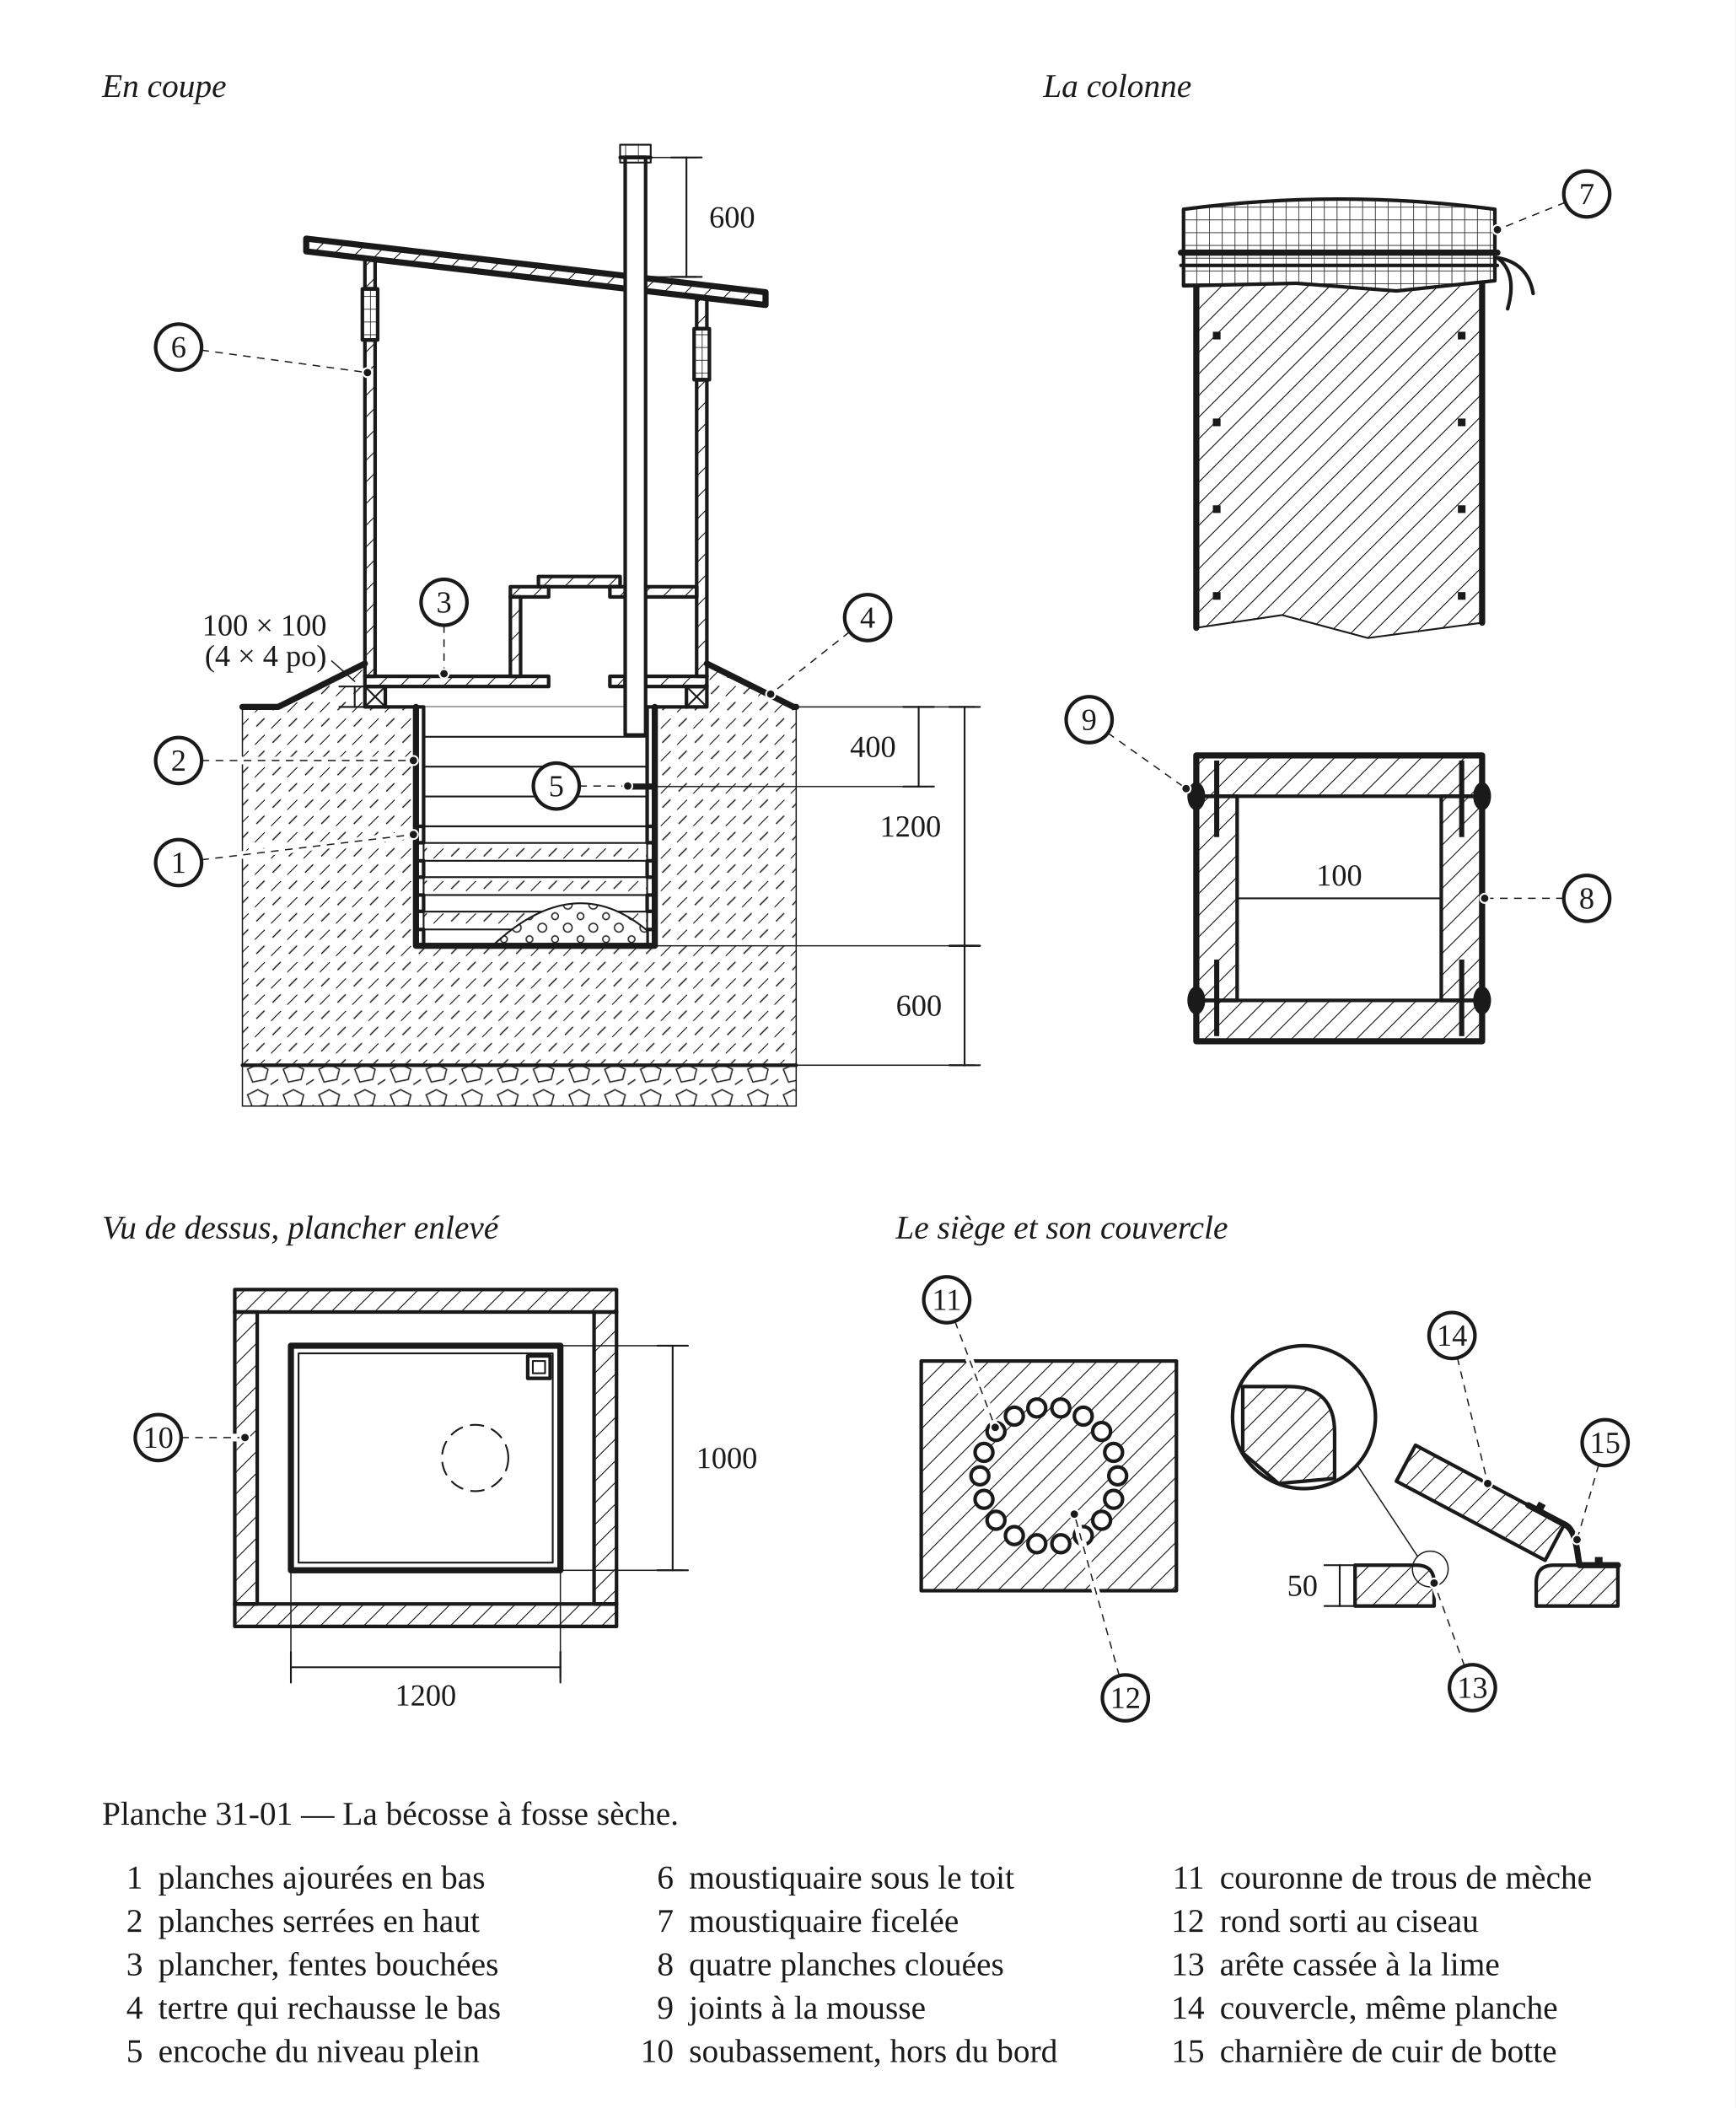
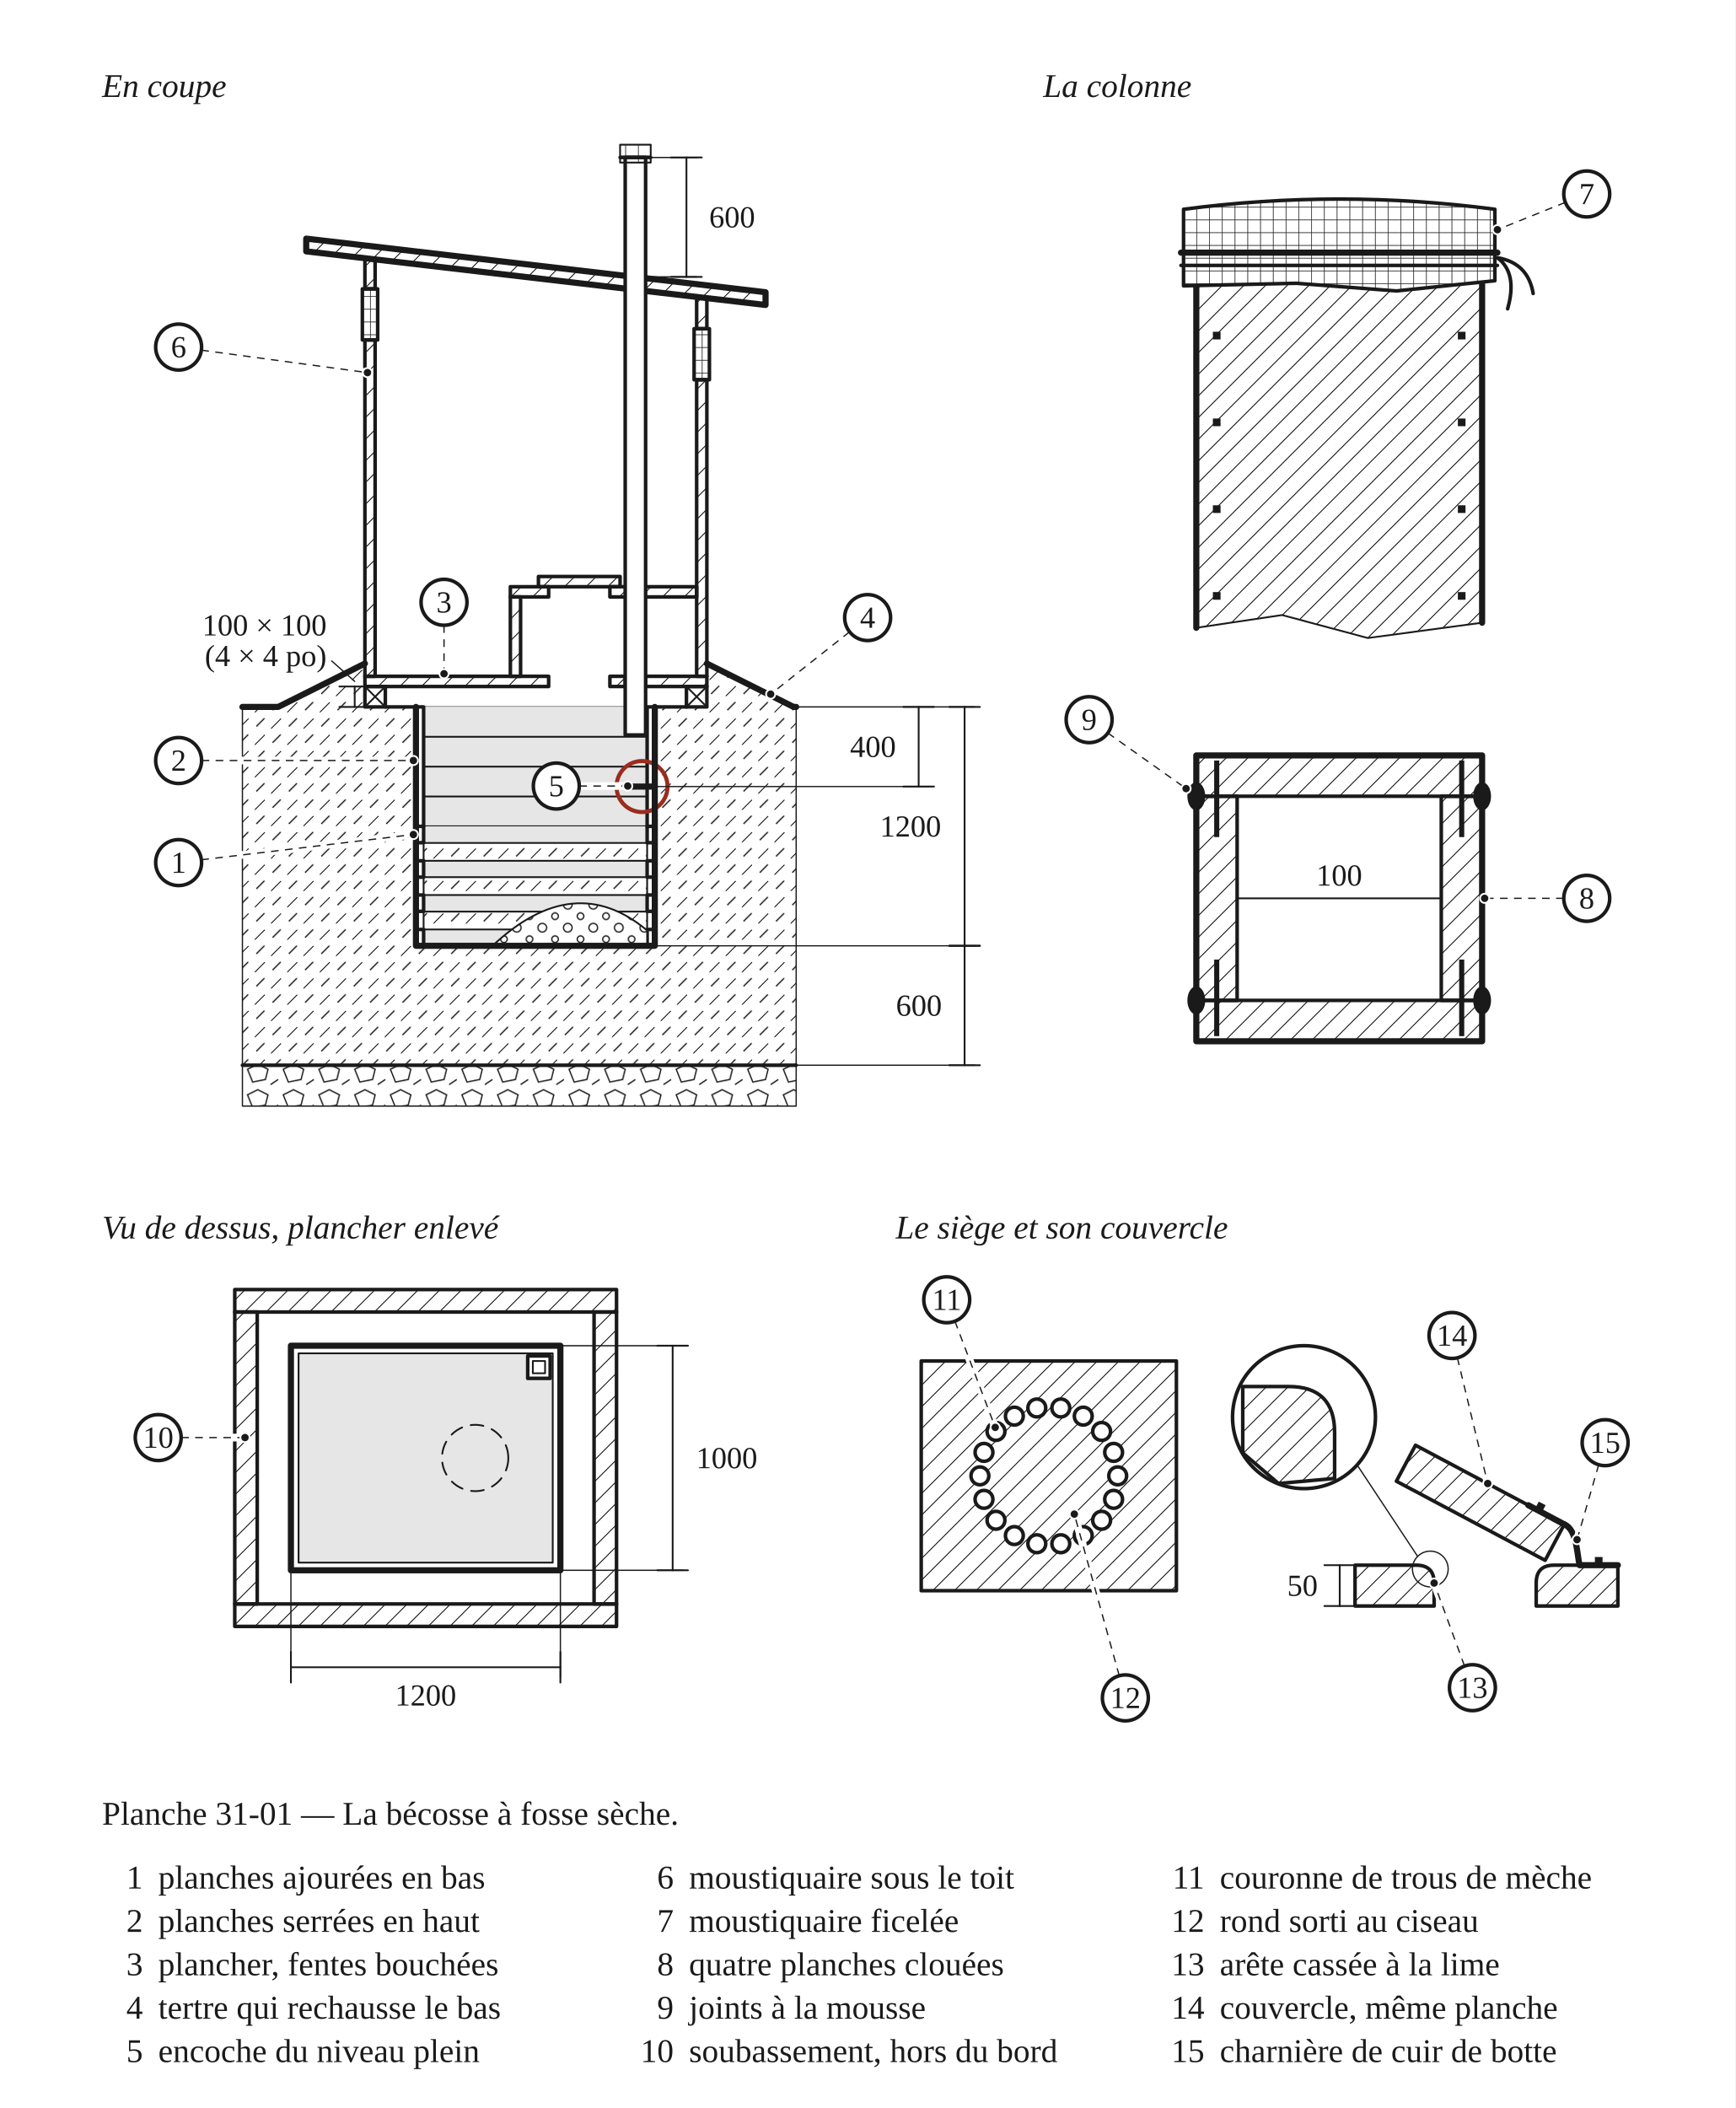
<svg xmlns="http://www.w3.org/2000/svg" width="680" height="826" viewBox="0 0 680 826" role="img">
  <defs>
    <pattern id="h-bois" width="6" height="6" patternUnits="userSpaceOnUse" patternTransform="rotate(45)">
      <line x1="0" y1="0" x2="0" y2="6" stroke="#1A1A1A" stroke-width="0.7" />
    </pattern>
    <pattern id="h-terre" width="9" height="9" patternUnits="userSpaceOnUse" patternTransform="rotate(45)">
      <line x1="0" y1="0" x2="0" y2="5.5" stroke="#1A1A1A" stroke-width="0.7" />
      <line x1="4.5" y1="4.5" x2="4.5" y2="9" stroke="#1A1A1A" stroke-width="0.5" />
    </pattern>
    <pattern id="h-gravier" width="10" height="9" patternUnits="userSpaceOnUse">
      <circle cx="2.5" cy="2.5" r="1.7" fill="none" stroke="#1A1A1A" stroke-width="0.5" />
      <circle cx="7.5" cy="7" r="1.3" fill="none" stroke="#1A1A1A" stroke-width="0.5" />
    </pattern>
    <pattern id="h-grillage" width="5" height="5" patternUnits="userSpaceOnUse">
      <line x1="0" y1="0" x2="5" y2="0" stroke="#1A1A1A" stroke-width="0.5" />
      <line x1="0" y1="0" x2="0" y2="5" stroke="#1A1A1A" stroke-width="0.5" />
    </pattern>
    <pattern id="h-pierre" width="14" height="10" patternUnits="userSpaceOnUse">
      <path d="M1 3 L5 1 L9 3 L8 7 L3 8 Z M10 9 L13 7" fill="none" stroke="#1A1A1A" stroke-width="0.5" />
    </pattern>
  </defs>
  <rect x="0" y="0" width="680" height="826" fill="#FFFFFF" />
  <text x="40" y="38" font-family="Georgia, 'Times New Roman', serif" font-size="13" font-style="italic" fill="#1A1A1A">En coupe</text>
  <g transform="translate(40 46)" data-vue="coupe">
    <path d="M55 231 L69 231 L103 214 L103 231 L237 231 L237 214 L271 231 L272 231 L272 371.4 L55 371.4 Z" fill="url(#h-terre)" stroke="#1A1A1A" stroke-width="0.5" stroke-linejoin="round" />
    <rect x="55" y="371.4" width="217" height="16" fill="url(#h-pierre)" stroke="#1A1A1A" stroke-width="0.5" stroke-linejoin="round" />
    <line x1="55" y1="371.4" x2="272" y2="371.4" fill="none" stroke="#1A1A1A" stroke-width="1.4" stroke-linejoin="round" stroke-linecap="round" />
    <rect x="123" y="231" width="93.6" height="93.6" fill="#FFFFFF" stroke="none" />
+     <rect x="126" y="231" width="87.6" height="46.8" fill="#E6E6E6" stroke="none" />
    <line x1="126" y1="242.7" x2="213.6" y2="242.7" fill="none" stroke="#1A1A1A" stroke-width="0.7" stroke-linejoin="round" stroke-linecap="round" />
    <line x1="126" y1="254.4" x2="213.6" y2="254.4" fill="none" stroke="#1A1A1A" stroke-width="0.7" stroke-linejoin="round" stroke-linecap="round" />
    <line x1="126" y1="266.1" x2="213.6" y2="266.1" fill="none" stroke="#1A1A1A" stroke-width="0.7" stroke-linejoin="round" stroke-linecap="round" />
    <line x1="126" y1="277.8" x2="213.6" y2="277.8" fill="none" stroke="#1A1A1A" stroke-width="0.7" stroke-linejoin="round" stroke-linecap="round" />
    <line x1="126" y1="277.8" x2="213.6" y2="277.8" fill="none" stroke="#1A1A1A" stroke-width="0.7" stroke-linejoin="round" stroke-linecap="round" />
+     <rect x="126" y="277.8" width="87.6" height="6.4" fill="#E6E6E6" stroke="none" />
+     <rect x="126" y="291.3" width="87.6" height="6.4" fill="#E6E6E6" stroke="none" />
+     <rect x="126" y="304.7" width="87.6" height="6.4" fill="#E6E6E6" stroke="none" />
+     <rect x="126" y="318.2" width="87.6" height="6.4" fill="#E6E6E6" stroke="none" />
    <rect x="126" y="284.3" width="87.6" height="7" fill="url(#h-terre)" stroke="#1A1A1A" stroke-width="0.7" stroke-linejoin="round" />
    <rect x="126" y="297.7" width="87.6" height="7" fill="url(#h-terre)" stroke="#1A1A1A" stroke-width="0.7" stroke-linejoin="round" />
    <rect x="126" y="311.2" width="87.6" height="7" fill="url(#h-terre)" stroke="#1A1A1A" stroke-width="0.7" stroke-linejoin="round" />
    <rect x="123" y="231" width="3" height="46.8" fill="#ffffff" stroke="#1A1A1A" stroke-width="1.4" stroke-linejoin="round" stroke-linecap="round" />
    <rect x="213.6" y="231" width="3" height="46.8" fill="#ffffff" stroke="#1A1A1A" stroke-width="1.4" stroke-linejoin="round" stroke-linecap="round" />
    <rect x="123" y="277.8" width="3" height="6.4" fill="#ffffff" stroke="#1A1A1A" stroke-width="1.4" stroke-linejoin="round" stroke-linecap="round" />
    <rect x="213.6" y="277.8" width="3" height="6.4" fill="#ffffff" stroke="#1A1A1A" stroke-width="1.4" stroke-linejoin="round" stroke-linecap="round" />
    <rect x="123" y="291.3" width="3" height="6.4" fill="#ffffff" stroke="#1A1A1A" stroke-width="1.4" stroke-linejoin="round" stroke-linecap="round" />
    <rect x="213.6" y="291.3" width="3" height="6.4" fill="#ffffff" stroke="#1A1A1A" stroke-width="1.4" stroke-linejoin="round" stroke-linecap="round" />
    <rect x="123" y="304.7" width="3" height="6.4" fill="#ffffff" stroke="#1A1A1A" stroke-width="1.4" stroke-linejoin="round" stroke-linecap="round" />
    <rect x="213.6" y="304.7" width="3" height="6.4" fill="#ffffff" stroke="#1A1A1A" stroke-width="1.4" stroke-linejoin="round" stroke-linecap="round" />
    <rect x="123" y="318.2" width="3" height="6.4" fill="#ffffff" stroke="#1A1A1A" stroke-width="1.4" stroke-linejoin="round" stroke-linecap="round" />
    <rect x="213.6" y="318.2" width="3" height="6.4" fill="#ffffff" stroke="#1A1A1A" stroke-width="1.4" stroke-linejoin="round" stroke-linecap="round" />
    <path d="M 153 324.6 Q 185 294.6 213.6 318.6 L 213.6 324.6 Z" fill="#FFFFFF" stroke="none" />
    <path d="M 153 324.6 Q 185 294.6 213.6 318.6 L 213.6 324.6 Z" fill="url(#h-gravier)" stroke="#1A1A1A" stroke-width="0.7" stroke-linejoin="round" />
    <line x1="206.6" y1="262.2" x2="216.6" y2="262.2" fill="none" stroke="#1A1A1A" stroke-width="2.4" stroke-linejoin="round" stroke-linecap="round" />
+     <circle cx="211.6" cy="262.2" r="10" fill="none" stroke="#9B2C1E" stroke-width="1.6" />
    <path d="M123 231 L123 324.6 L216.6 324.6 L216.6 231" fill="none" stroke="#1A1A1A" stroke-width="2.4" stroke-linejoin="round" stroke-linecap="round" />
    <line x1="111" y1="231" x2="123" y2="231" fill="none" stroke="#1A1A1A" stroke-width="1.4" stroke-linejoin="round" stroke-linecap="round" />
    <line x1="216.6" y1="231" x2="229" y2="231" fill="none" stroke="#1A1A1A" stroke-width="1.4" stroke-linejoin="round" stroke-linecap="round" />
    <path d="M55 231 L69 231 L103 214" fill="none" stroke="#1A1A1A" stroke-width="2.4" stroke-linejoin="round" stroke-linecap="round" />
    <path d="M237 214 L271 231 L272 231" fill="none" stroke="#1A1A1A" stroke-width="2.4" stroke-linejoin="round" stroke-linecap="round" />
    <rect x="103" y="223" width="8" height="8" fill="#ffffff" stroke="#1A1A1A" stroke-width="1.4" stroke-linejoin="round" stroke-linecap="round" />
    <path d="M 103 223 L 111 231 M 111 223 L 103 231" fill="none" stroke="#1A1A1A" stroke-width="0.7" stroke-linejoin="round" stroke-linecap="round" />
    <rect x="229" y="223" width="8" height="8" fill="#ffffff" stroke="#1A1A1A" stroke-width="1.4" stroke-linejoin="round" stroke-linecap="round" />
    <path d="M 229 223 L 237 231 M 237 223 L 229 231" fill="none" stroke="#1A1A1A" stroke-width="0.7" stroke-linejoin="round" stroke-linecap="round" />
    <rect x="103" y="219" width="72" height="4" fill="url(#h-bois)" stroke="#1A1A1A" stroke-width="1.4" stroke-linejoin="round" />
    <rect x="199" y="219" width="6" height="4" fill="url(#h-bois)" stroke="#1A1A1A" stroke-width="1.4" stroke-linejoin="round" />
    <rect x="213" y="219" width="24" height="4" fill="url(#h-bois)" stroke="#1A1A1A" stroke-width="1.4" stroke-linejoin="round" />
    <rect x="103" y="87.2" width="4" height="131.8" fill="url(#h-bois)" stroke="#1A1A1A" stroke-width="1.4" stroke-linejoin="round" />
    <rect x="103" y="55.2" width="4" height="12" fill="url(#h-bois)" stroke="#1A1A1A" stroke-width="1.4" stroke-linejoin="round" />
    <rect x="102" y="67.2" width="6" height="20" fill="url(#h-grillage)" stroke="#1A1A1A" stroke-width="1.4" stroke-linejoin="round" />
    <rect x="233" y="102.8" width="4" height="116.2" fill="url(#h-bois)" stroke="#1A1A1A" stroke-width="1.4" stroke-linejoin="round" />
    <rect x="233" y="70.8" width="4" height="12" fill="url(#h-bois)" stroke="#1A1A1A" stroke-width="1.4" stroke-linejoin="round" />
    <rect x="232" y="82.8" width="6" height="20" fill="url(#h-grillage)" stroke="#1A1A1A" stroke-width="1.4" stroke-linejoin="round" />
    <path d="M80 52.5 L260 73.5 L260 68.5 L80 47.5 Z" fill="url(#h-bois)" stroke="#1A1A1A" stroke-width="2.4" stroke-linejoin="round" />
    <rect x="160" y="187.9" width="4" height="31.1" fill="url(#h-bois)" stroke="#1A1A1A" stroke-width="1.4" stroke-linejoin="round" />
    <rect x="160" y="183.9" width="15" height="4" fill="url(#h-bois)" stroke="#1A1A1A" stroke-width="1.4" stroke-linejoin="round" />
    <rect x="199" y="183.9" width="34" height="4" fill="url(#h-bois)" stroke="#1A1A1A" stroke-width="1.4" stroke-linejoin="round" />
    <rect x="171" y="179.9" width="32" height="4" fill="url(#h-bois)" stroke="#1A1A1A" stroke-width="1.4" stroke-linejoin="round" />
    <rect x="205" y="15.7" width="8" height="226.3" fill="#ffffff" stroke="#1A1A1A" stroke-width="1.4" stroke-linejoin="round" stroke-linecap="round" />
    <rect x="203" y="10.7" width="12" height="7" fill="url(#h-grillage)" stroke="#1A1A1A" stroke-width="0.7" stroke-linejoin="round" />
    <line x1="203" y1="15.7" x2="215" y2="15.7" fill="none" stroke="#1A1A1A" stroke-width="1.4" stroke-linejoin="round" stroke-linecap="round" />
    <line x1="216.6" y1="262.2" x2="324" y2="262.2" fill="none" stroke="#1A1A1A" stroke-width="0.5" stroke-linejoin="round" stroke-linecap="round" />
    <line x1="272" y1="231" x2="342" y2="231" fill="none" stroke="#1A1A1A" stroke-width="0.5" stroke-linejoin="round" stroke-linecap="round" />
    <line x1="216.6" y1="324.6" x2="342" y2="324.6" fill="none" stroke="#1A1A1A" stroke-width="0.5" stroke-linejoin="round" stroke-linecap="round" />
    <line x1="272" y1="371.4" x2="342" y2="371.4" fill="none" stroke="#1A1A1A" stroke-width="0.5" stroke-linejoin="round" stroke-linecap="round" />
    <line x1="320" y1="231" x2="320" y2="262.2" fill="none" stroke="#1A1A1A" stroke-width="0.7" stroke-linejoin="round" stroke-linecap="round" />
    <line x1="314" y1="231" x2="326" y2="231" fill="none" stroke="#1A1A1A" stroke-width="0.7" stroke-linejoin="round" stroke-linecap="round" />
    <line x1="314" y1="262.2" x2="326" y2="262.2" fill="none" stroke="#1A1A1A" stroke-width="0.7" stroke-linejoin="round" stroke-linecap="round" />
    <text x="302.1" y="250.6" text-anchor="middle" font-family="Georgia, 'Times New Roman', serif" font-size="12" fill="#1A1A1A" stroke="#FFFFFF" stroke-width="3" stroke-linejoin="round" paint-order="stroke">400</text>
    <line x1="338" y1="231" x2="338" y2="324.6" fill="none" stroke="#1A1A1A" stroke-width="0.7" stroke-linejoin="round" stroke-linecap="round" />
    <line x1="332" y1="231" x2="344" y2="231" fill="none" stroke="#1A1A1A" stroke-width="0.7" stroke-linejoin="round" stroke-linecap="round" />
    <line x1="332" y1="324.6" x2="344" y2="324.6" fill="none" stroke="#1A1A1A" stroke-width="0.7" stroke-linejoin="round" stroke-linecap="round" />
    <text x="316.8" y="281.8" text-anchor="middle" font-family="Georgia, 'Times New Roman', serif" font-size="12" fill="#1A1A1A" stroke="#FFFFFF" stroke-width="3" stroke-linejoin="round" paint-order="stroke">1200</text>
    <line x1="338" y1="324.6" x2="338" y2="371.4" fill="none" stroke="#1A1A1A" stroke-width="0.7" stroke-linejoin="round" stroke-linecap="round" />
    <line x1="332" y1="324.6" x2="344" y2="324.6" fill="none" stroke="#1A1A1A" stroke-width="0.7" stroke-linejoin="round" stroke-linecap="round" />
    <line x1="332" y1="371.4" x2="344" y2="371.4" fill="none" stroke="#1A1A1A" stroke-width="0.7" stroke-linejoin="round" stroke-linecap="round" />
    <text x="320.1" y="352" text-anchor="middle" font-family="Georgia, 'Times New Roman', serif" font-size="12" fill="#1A1A1A" stroke="#FFFFFF" stroke-width="3" stroke-linejoin="round" paint-order="stroke">600</text>
    <line x1="213" y1="15.7" x2="233" y2="15.7" fill="none" stroke="#1A1A1A" stroke-width="0.5" stroke-linejoin="round" stroke-linecap="round" />
    <line x1="213" y1="62.5" x2="233" y2="62.5" fill="none" stroke="#1A1A1A" stroke-width="0.5" stroke-linejoin="round" stroke-linecap="round" />
    <line x1="229" y1="15.7" x2="229" y2="62.5" fill="none" stroke="#1A1A1A" stroke-width="0.7" stroke-linejoin="round" stroke-linecap="round" />
    <line x1="223" y1="15.7" x2="235" y2="15.7" fill="none" stroke="#1A1A1A" stroke-width="0.7" stroke-linejoin="round" stroke-linecap="round" />
    <line x1="223" y1="62.5" x2="235" y2="62.5" fill="none" stroke="#1A1A1A" stroke-width="0.7" stroke-linejoin="round" stroke-linecap="round" />
    <text x="246.9" y="43.1" text-anchor="middle" font-family="Georgia, 'Times New Roman', serif" font-size="12" fill="#1A1A1A" stroke="#FFFFFF" stroke-width="3" stroke-linejoin="round" paint-order="stroke">600</text>
    <line x1="99" y1="223" x2="99" y2="231" fill="none" stroke="#1A1A1A" stroke-width="0.7" stroke-linejoin="round" stroke-linecap="round" />
    <line x1="93" y1="223" x2="105" y2="223" fill="none" stroke="#1A1A1A" stroke-width="0.7" stroke-linejoin="round" stroke-linecap="round" />
    <line x1="93" y1="231" x2="105" y2="231" fill="none" stroke="#1A1A1A" stroke-width="0.7" stroke-linejoin="round" stroke-linecap="round" />
    <text x="91" y="231" text-anchor="middle" font-family="Georgia, 'Times New Roman', serif" font-size="12" fill="#1A1A1A" stroke="#FFFFFF" stroke-width="3" stroke-linejoin="round" paint-order="stroke" />
    <line x1="99" y1="221" x2="90" y2="213" fill="none" stroke="#1A1A1A" stroke-width="0.5" stroke-linejoin="round" stroke-linecap="round" />
    <text x="88" y="203" text-anchor="end" font-family="Georgia, 'Times New Roman', serif" font-size="12" fill="#1A1A1A">100 × 100</text>
    <text x="88" y="215" text-anchor="end" font-family="Georgia, 'Times New Roman', serif" font-size="12" fill="#1A1A1A">(4 × 4 po)</text>
  </g>
  <text x="408.8" y="38" font-family="Georgia, 'Times New Roman', serif" font-size="13" font-style="italic" fill="#1A1A1A">La colonne</text>
  <g transform="translate(408.8 46)" data-vue="colonne">
    <path d="M60 40 L172 40 L172 198 L127.2 204 L93.6 195 L60 200 Z" fill="url(#h-bois)" stroke="#1A1A1A" stroke-width="0.7" stroke-linejoin="round" />
    <path d="M60 200 L60 40 L172 40 L172 198" fill="none" stroke="#1A1A1A" stroke-width="2.4" stroke-linejoin="round" stroke-linecap="round" />
    <rect x="66.5" y="84" width="3" height="3" fill="#1A1A1A" stroke="none" />
    <rect x="162.5" y="84" width="3" height="3" fill="#1A1A1A" stroke="none" />
    <rect x="66.5" y="118" width="3" height="3" fill="#1A1A1A" stroke="none" />
    <rect x="162.5" y="118" width="3" height="3" fill="#1A1A1A" stroke="none" />
    <rect x="66.5" y="152" width="3" height="3" fill="#1A1A1A" stroke="none" />
    <rect x="162.5" y="152" width="3" height="3" fill="#1A1A1A" stroke="none" />
    <rect x="66.5" y="186" width="3" height="3" fill="#1A1A1A" stroke="none" />
    <rect x="162.5" y="186" width="3" height="3" fill="#1A1A1A" stroke="none" />
    <path d="M 55 66 L 55 36 Q 116 28 177 36 L 177 64 L 138.4 68 L 99.2 65 Z" fill="#FFFFFF" stroke="none" />
    <path d="M 55 66 L 55 36 Q 116 28 177 36 L 177 64 L 138.4 68 L 99.2 65 Z" fill="url(#h-grillage)" stroke="#1A1A1A" stroke-width="1.4" stroke-linejoin="round" />
    <line x1="54" y1="53" x2="178" y2="53" fill="none" stroke="#1A1A1A" stroke-width="2.4" stroke-linejoin="round" stroke-linecap="round" />
    <line x1="54" y1="58" x2="178" y2="58" fill="none" stroke="#1A1A1A" stroke-width="1.4" stroke-linejoin="round" stroke-linecap="round" />
    <path d="M 178 55 q 8 6 4 20 M 178 55 q 12 2 14 14" fill="none" stroke="#1A1A1A" stroke-width="1.4" stroke-linejoin="round" stroke-linecap="round" />
    <rect x="60" y="250" width="112" height="16" fill="url(#h-bois)" stroke="#1A1A1A" stroke-width="1.4" stroke-linejoin="round" />
    <rect x="60" y="346" width="112" height="16" fill="url(#h-bois)" stroke="#1A1A1A" stroke-width="1.4" stroke-linejoin="round" />
    <rect x="60" y="266" width="16" height="80" fill="url(#h-bois)" stroke="#1A1A1A" stroke-width="1.4" stroke-linejoin="round" />
    <rect x="156" y="266" width="16" height="80" fill="url(#h-bois)" stroke="#1A1A1A" stroke-width="1.4" stroke-linejoin="round" />
    <rect x="60" y="250" width="112" height="112" fill="none" stroke="#1A1A1A" stroke-width="2.4" stroke-linejoin="round" stroke-linecap="round" />
    <rect x="67" y="252" width="2" height="30" fill="#1A1A1A" stroke="none" />
    <rect x="67" y="330" width="2" height="30" fill="#1A1A1A" stroke="none" />
    <rect x="163" y="252" width="2" height="30" fill="#1A1A1A" stroke="none" />
    <rect x="163" y="330" width="2" height="30" fill="#1A1A1A" stroke="none" />
    <ellipse cx="60" cy="266" rx="3.5" ry="5.5" fill="#1A1A1A" stroke="none" />
    <ellipse cx="172" cy="266" rx="3.5" ry="5.5" fill="#1A1A1A" stroke="none" />
    <ellipse cx="60" cy="346" rx="3.5" ry="5.5" fill="#1A1A1A" stroke="none" />
    <ellipse cx="172" cy="346" rx="3.5" ry="5.5" fill="#1A1A1A" stroke="none" />
    <line x1="76" y1="306" x2="156" y2="306" fill="none" stroke="#1A1A1A" stroke-width="0.7" stroke-linejoin="round" stroke-linecap="round" />
    <line x1="76" y1="300" x2="76" y2="312" fill="none" stroke="#1A1A1A" stroke-width="0.7" stroke-linejoin="round" stroke-linecap="round" />
    <line x1="156" y1="300" x2="156" y2="312" fill="none" stroke="#1A1A1A" stroke-width="0.7" stroke-linejoin="round" stroke-linecap="round" />
    <text x="116" y="301" text-anchor="middle" font-family="Georgia, 'Times New Roman', serif" font-size="12" fill="#1A1A1A" stroke="#FFFFFF" stroke-width="3" stroke-linejoin="round" paint-order="stroke">100</text>
  </g>
  <text x="40" y="485.3" font-family="Georgia, 'Times New Roman', serif" font-size="13" font-style="italic" fill="#1A1A1A">Vu de dessus, plancher enlevé</text>
  <g transform="translate(40 493.3)" data-vue="plan">
    <rect x="52" y="12" width="149.6" height="8.8" fill="url(#h-bois)" stroke="#1A1A1A" stroke-width="1.4" stroke-linejoin="round" />
    <rect x="52" y="135.2" width="149.6" height="8.8" fill="url(#h-bois)" stroke="#1A1A1A" stroke-width="1.4" stroke-linejoin="round" />
    <rect x="52" y="20.8" width="8.8" height="114.4" fill="url(#h-bois)" stroke="#1A1A1A" stroke-width="1.4" stroke-linejoin="round" />
    <rect x="192.8" y="20.8" width="8.8" height="114.4" fill="url(#h-bois)" stroke="#1A1A1A" stroke-width="1.4" stroke-linejoin="round" />
    <rect x="74" y="34" width="105.6" height="88" fill="none" stroke="#1A1A1A" stroke-width="2.4" stroke-linejoin="round" stroke-linecap="round" />
+     <rect x="77" y="37" width="99.6" height="82" fill="#E6E6E6" stroke="none" />
    <rect x="77" y="37" width="99.6" height="82" fill="none" stroke="#1A1A1A" stroke-width="0.7" stroke-linejoin="round" stroke-linecap="round" />
    <circle cx="146.2" cy="78" r="13" fill="none" stroke="#1A1A1A" stroke-width="0.7" stroke-linejoin="round" stroke-linecap="round" stroke-dasharray="5 3.5" />
    <rect x="166.8" y="38" width="8.8" height="8.8" fill="#ffffff" stroke="#1A1A1A" stroke-width="1.4" stroke-linejoin="round" stroke-linecap="round" />
    <rect x="168.8" y="40" width="4.8" height="4.8" fill="none" stroke="#1A1A1A" stroke-width="0.7" stroke-linejoin="round" stroke-linecap="round" />
    <line x1="74" y1="122" x2="74" y2="164" fill="none" stroke="#1A1A1A" stroke-width="0.5" stroke-linejoin="round" stroke-linecap="round" />
    <line x1="179.6" y1="122" x2="179.6" y2="164" fill="none" stroke="#1A1A1A" stroke-width="0.5" stroke-linejoin="round" stroke-linecap="round" />
    <line x1="74" y1="160" x2="179.6" y2="160" fill="none" stroke="#1A1A1A" stroke-width="0.7" stroke-linejoin="round" stroke-linecap="round" />
    <line x1="74" y1="154" x2="74" y2="166" fill="none" stroke="#1A1A1A" stroke-width="0.7" stroke-linejoin="round" stroke-linecap="round" />
    <line x1="179.6" y1="154" x2="179.6" y2="166" fill="none" stroke="#1A1A1A" stroke-width="0.7" stroke-linejoin="round" stroke-linecap="round" />
    <text x="126.8" y="175" text-anchor="middle" font-family="Georgia, 'Times New Roman', serif" font-size="12" fill="#1A1A1A" stroke="#FFFFFF" stroke-width="3" stroke-linejoin="round" paint-order="stroke">1200</text>
    <line x1="179.6" y1="34" x2="227.6" y2="34" fill="none" stroke="#1A1A1A" stroke-width="0.5" stroke-linejoin="round" stroke-linecap="round" />
    <line x1="179.6" y1="122" x2="227.6" y2="122" fill="none" stroke="#1A1A1A" stroke-width="0.5" stroke-linejoin="round" stroke-linecap="round" />
    <line x1="223.6" y1="34" x2="223.6" y2="122" fill="none" stroke="#1A1A1A" stroke-width="0.7" stroke-linejoin="round" stroke-linecap="round" />
    <line x1="217.6" y1="34" x2="229.6" y2="34" fill="none" stroke="#1A1A1A" stroke-width="0.7" stroke-linejoin="round" stroke-linecap="round" />
    <line x1="217.6" y1="122" x2="229.6" y2="122" fill="none" stroke="#1A1A1A" stroke-width="0.7" stroke-linejoin="round" stroke-linecap="round" />
    <text x="244.8" y="82" text-anchor="middle" font-family="Georgia, 'Times New Roman', serif" font-size="12" fill="#1A1A1A" stroke="#FFFFFF" stroke-width="3" stroke-linejoin="round" paint-order="stroke">1000</text>
  </g>
  <text x="351" y="485.3" font-family="Georgia, 'Times New Roman', serif" font-size="13" font-style="italic" fill="#1A1A1A">Le siège et son couvercle</text>
  <g transform="translate(351 493.3)" data-vue="siege">
    <rect x="10" y="40" width="100" height="90" fill="url(#h-bois)" stroke="#1A1A1A" stroke-width="1.4" stroke-linejoin="round" />
    <circle cx="87" cy="85" r="3.5" fill="#ffffff" stroke="#1A1A1A" stroke-width="1.4" stroke-linejoin="round" stroke-linecap="round" />
    <circle cx="85.4" cy="94.2" r="3.5" fill="#ffffff" stroke="#1A1A1A" stroke-width="1.4" stroke-linejoin="round" stroke-linecap="round" />
    <circle cx="80.7" cy="102.4" r="3.5" fill="#ffffff" stroke="#1A1A1A" stroke-width="1.4" stroke-linejoin="round" stroke-linecap="round" />
    <circle cx="73.5" cy="108.4" r="3.5" fill="#ffffff" stroke="#1A1A1A" stroke-width="1.4" stroke-linejoin="round" stroke-linecap="round" />
    <circle cx="64.7" cy="111.6" r="3.5" fill="#ffffff" stroke="#1A1A1A" stroke-width="1.4" stroke-linejoin="round" stroke-linecap="round" />
    <circle cx="55.3" cy="111.6" r="3.5" fill="#ffffff" stroke="#1A1A1A" stroke-width="1.4" stroke-linejoin="round" stroke-linecap="round" />
    <circle cx="46.5" cy="108.4" r="3.5" fill="#ffffff" stroke="#1A1A1A" stroke-width="1.4" stroke-linejoin="round" stroke-linecap="round" />
    <circle cx="39.3" cy="102.4" r="3.5" fill="#ffffff" stroke="#1A1A1A" stroke-width="1.4" stroke-linejoin="round" stroke-linecap="round" />
    <circle cx="34.6" cy="94.2" r="3.5" fill="#ffffff" stroke="#1A1A1A" stroke-width="1.4" stroke-linejoin="round" stroke-linecap="round" />
    <circle cx="33" cy="85" r="3.5" fill="#ffffff" stroke="#1A1A1A" stroke-width="1.4" stroke-linejoin="round" stroke-linecap="round" />
    <circle cx="34.6" cy="75.8" r="3.5" fill="#ffffff" stroke="#1A1A1A" stroke-width="1.4" stroke-linejoin="round" stroke-linecap="round" />
    <circle cx="39.3" cy="67.6" r="3.5" fill="#ffffff" stroke="#1A1A1A" stroke-width="1.4" stroke-linejoin="round" stroke-linecap="round" />
    <circle cx="46.5" cy="61.6" r="3.5" fill="#ffffff" stroke="#1A1A1A" stroke-width="1.4" stroke-linejoin="round" stroke-linecap="round" />
    <circle cx="55.3" cy="58.4" r="3.5" fill="#ffffff" stroke="#1A1A1A" stroke-width="1.4" stroke-linejoin="round" stroke-linecap="round" />
    <circle cx="64.7" cy="58.4" r="3.5" fill="#ffffff" stroke="#1A1A1A" stroke-width="1.4" stroke-linejoin="round" stroke-linecap="round" />
    <circle cx="73.5" cy="61.6" r="3.5" fill="#ffffff" stroke="#1A1A1A" stroke-width="1.4" stroke-linejoin="round" stroke-linecap="round" />
    <circle cx="80.7" cy="67.6" r="3.5" fill="#ffffff" stroke="#1A1A1A" stroke-width="1.4" stroke-linejoin="round" stroke-linecap="round" />
    <circle cx="85.4" cy="75.8" r="3.5" fill="#ffffff" stroke="#1A1A1A" stroke-width="1.4" stroke-linejoin="round" stroke-linecap="round" />
    <path d="M 180 120 L 204 120 Q 211 120 211 127 L 211 136 L 180 136 Z" fill="url(#h-bois)" stroke="#1A1A1A" stroke-width="1.4" stroke-linejoin="round" />
    <path d="M 283 120 L 258 120 Q 251 120 251 127 L 251 136 L 283 136 Z" fill="url(#h-bois)" stroke="#1A1A1A" stroke-width="1.4" stroke-linejoin="round" />
    <line x1="174" y1="120" x2="174" y2="136" fill="none" stroke="#1A1A1A" stroke-width="0.7" stroke-linejoin="round" stroke-linecap="round" />
    <line x1="168" y1="120" x2="180" y2="120" fill="none" stroke="#1A1A1A" stroke-width="0.7" stroke-linejoin="round" stroke-linecap="round" />
    <line x1="168" y1="136" x2="180" y2="136" fill="none" stroke="#1A1A1A" stroke-width="0.7" stroke-linejoin="round" stroke-linecap="round" />
    <text x="159.4" y="132" text-anchor="middle" font-family="Georgia, 'Times New Roman', serif" font-size="12" fill="#1A1A1A" stroke="#FFFFFF" stroke-width="3" stroke-linejoin="round" paint-order="stroke">50</text>
    <path d="M203.7 73 L262 104 L254.5 118.1 L196.2 87.1 Z" fill="url(#h-bois)" stroke="#1A1A1A" stroke-width="1.4" stroke-linejoin="round" />
    <path d="M247.9 96.5 L262 104" fill="none" stroke="#1A1A1A" stroke-width="2.4" stroke-linejoin="round" stroke-linecap="round" />
    <path d="M252 95.1 L254.7 96.5 L253.3 99.1 L250.6 97.7 Z" fill="#1A1A1A" stroke="none" />
    <path d="M 262 104 C 267 106 267 116 268 120 L 283 120" fill="none" stroke="#1A1A1A" stroke-width="2.4" stroke-linejoin="round" stroke-linecap="round" />
    <rect x="274" y="116.8" width="3" height="3" fill="#1A1A1A" stroke="none" />
    <circle cx="209.5" cy="121.5" r="7" fill="none" stroke="#1A1A1A" stroke-width="0.5" stroke-linejoin="round" stroke-linecap="round" />
    <line x1="181" y1="81" x2="204.5" y2="116.5" fill="none" stroke="#1A1A1A" stroke-width="0.5" stroke-linejoin="round" stroke-linecap="round" />
    <circle cx="160" cy="62" r="28" fill="#FFFFFF" stroke="none" />
    <path d="M 136 50 L 154 50 Q 172 50 172 68 L 172 86 L 150 88 L 136 76 Z" fill="url(#h-bois)" stroke="#1A1A1A" stroke-width="1.4" stroke-linejoin="round" />
    <circle cx="160" cy="62" r="28" fill="none" stroke="#1A1A1A" stroke-width="1.4" stroke-linejoin="round" stroke-linecap="round" />
  </g>
  <line x1="78.9" y1="336.9" x2="162" y2="327" fill="none" stroke="#FFFFFF" stroke-width="3" stroke-linecap="round" />
  <line x1="78.9" y1="336.9" x2="162" y2="327" fill="none" stroke="#1A1A1A" stroke-width="0.5" stroke-dasharray="3 2.5" />
  <circle cx="162" cy="327" r="1.8" fill="#1A1A1A" stroke="#FFFFFF" stroke-width="0.7" />
  <circle cx="70" cy="338" r="9" fill="#FFFFFF" stroke="#1A1A1A" stroke-width="1.4" data-vue="coupe" />
  <text x="70" y="342" text-anchor="middle" font-family="Georgia, 'Times New Roman', serif" font-size="12" fill="#1A1A1A">1</text>
  <line x1="79" y1="298" x2="162" y2="298" fill="none" stroke="#FFFFFF" stroke-width="3" stroke-linecap="round" />
  <line x1="79" y1="298" x2="162" y2="298" fill="none" stroke="#1A1A1A" stroke-width="0.5" stroke-dasharray="3 2.5" />
  <circle cx="162" cy="298" r="1.8" fill="#1A1A1A" stroke="#FFFFFF" stroke-width="0.7" />
  <circle cx="70" cy="298" r="9" fill="#FFFFFF" stroke="#1A1A1A" stroke-width="1.4" data-vue="coupe" />
  <text x="70" y="302" text-anchor="middle" font-family="Georgia, 'Times New Roman', serif" font-size="12" fill="#1A1A1A">2</text>
  <line x1="174" y1="245" x2="174" y2="264" fill="none" stroke="#FFFFFF" stroke-width="3" stroke-linecap="round" />
  <line x1="174" y1="245" x2="174" y2="264" fill="none" stroke="#1A1A1A" stroke-width="0.5" stroke-dasharray="3 2.5" />
  <circle cx="174" cy="264" r="1.8" fill="#1A1A1A" stroke="#FFFFFF" stroke-width="0.7" />
  <circle cx="174" cy="236" r="9" fill="#FFFFFF" stroke="#1A1A1A" stroke-width="1.4" data-vue="coupe" />
  <text x="174" y="240" text-anchor="middle" font-family="Georgia, 'Times New Roman', serif" font-size="12" fill="#1A1A1A">3</text>
  <line x1="332.9" y1="247.6" x2="302" y2="272" fill="none" stroke="#FFFFFF" stroke-width="3" stroke-linecap="round" />
  <line x1="332.9" y1="247.6" x2="302" y2="272" fill="none" stroke="#1A1A1A" stroke-width="0.5" stroke-dasharray="3 2.5" />
  <circle cx="302" cy="272" r="1.8" fill="#1A1A1A" stroke="#FFFFFF" stroke-width="0.7" />
  <circle cx="340" cy="242" r="9" fill="#FFFFFF" stroke="#1A1A1A" stroke-width="1.4" data-vue="coupe" />
  <text x="340" y="246" text-anchor="middle" font-family="Georgia, 'Times New Roman', serif" font-size="12" fill="#1A1A1A">4</text>
  <line x1="227" y1="308" x2="246" y2="308" fill="none" stroke="#FFFFFF" stroke-width="3" stroke-linecap="round" />
  <line x1="227" y1="308" x2="246" y2="308" fill="none" stroke="#1A1A1A" stroke-width="0.5" stroke-dasharray="3 2.5" />
  <circle cx="246" cy="308" r="1.8" fill="#1A1A1A" stroke="#FFFFFF" stroke-width="0.7" />
  <circle cx="218" cy="308" r="9" fill="#FFFFFF" stroke="#1A1A1A" stroke-width="1.4" data-vue="coupe" />
  <text x="218" y="312" text-anchor="middle" font-family="Georgia, 'Times New Roman', serif" font-size="12" fill="#1A1A1A">5</text>
  <line x1="78.9" y1="137.2" x2="144" y2="146" fill="none" stroke="#FFFFFF" stroke-width="3" stroke-linecap="round" />
  <line x1="78.9" y1="137.2" x2="144" y2="146" fill="none" stroke="#1A1A1A" stroke-width="0.5" stroke-dasharray="3 2.5" />
  <circle cx="144" cy="146" r="1.8" fill="#1A1A1A" stroke="#FFFFFF" stroke-width="0.7" />
  <circle cx="70" cy="136" r="9" fill="#FFFFFF" stroke="#1A1A1A" stroke-width="1.4" data-vue="coupe" />
  <text x="70" y="140" text-anchor="middle" font-family="Georgia, 'Times New Roman', serif" font-size="12" fill="#1A1A1A">6</text>
  <line x1="613.4" y1="79.3" x2="586.8" y2="90" fill="none" stroke="#FFFFFF" stroke-width="3" stroke-linecap="round" />
  <line x1="613.4" y1="79.3" x2="586.8" y2="90" fill="none" stroke="#1A1A1A" stroke-width="0.5" stroke-dasharray="3 2.5" />
  <circle cx="586.8" cy="90" r="1.8" fill="#1A1A1A" stroke="#FFFFFF" stroke-width="0.7" />
  <circle cx="621.8" cy="76" r="9" fill="#FFFFFF" stroke="#1A1A1A" stroke-width="1.4" data-vue="colonne" />
  <text x="621.8" y="80" text-anchor="middle" font-family="Georgia, 'Times New Roman', serif" font-size="12" fill="#1A1A1A">7</text>
  <line x1="612.8" y1="352" x2="581.8" y2="352" fill="none" stroke="#FFFFFF" stroke-width="3" stroke-linecap="round" />
  <line x1="612.8" y1="352" x2="581.8" y2="352" fill="none" stroke="#1A1A1A" stroke-width="0.5" stroke-dasharray="3 2.5" />
  <circle cx="581.8" cy="352" r="1.8" fill="#1A1A1A" stroke="#FFFFFF" stroke-width="0.7" />
  <circle cx="621.8" cy="352" r="9" fill="#FFFFFF" stroke="#1A1A1A" stroke-width="1.4" data-vue="colonne" />
  <text x="621.8" y="356" text-anchor="middle" font-family="Georgia, 'Times New Roman', serif" font-size="12" fill="#1A1A1A">8</text>
  <line x1="434.1" y1="287.2" x2="464.8" y2="309" fill="none" stroke="#FFFFFF" stroke-width="3" stroke-linecap="round" />
  <line x1="434.1" y1="287.2" x2="464.8" y2="309" fill="none" stroke="#1A1A1A" stroke-width="0.5" stroke-dasharray="3 2.5" />
  <circle cx="464.8" cy="309" r="1.8" fill="#1A1A1A" stroke="#FFFFFF" stroke-width="0.7" />
  <circle cx="426.8" cy="282" r="9" fill="#FFFFFF" stroke="#1A1A1A" stroke-width="1.4" data-vue="colonne" />
  <text x="426.8" y="286" text-anchor="middle" font-family="Georgia, 'Times New Roman', serif" font-size="12" fill="#1A1A1A">9</text>
  <line x1="71" y1="563.3" x2="96" y2="563.3" fill="none" stroke="#FFFFFF" stroke-width="3" stroke-linecap="round" />
  <line x1="71" y1="563.3" x2="96" y2="563.3" fill="none" stroke="#1A1A1A" stroke-width="0.5" stroke-dasharray="3 2.5" />
  <circle cx="96" cy="563.3" r="1.8" fill="#1A1A1A" stroke="#FFFFFF" stroke-width="0.7" />
  <circle cx="62" cy="563.3" r="9" fill="#FFFFFF" stroke="#1A1A1A" stroke-width="1.4" data-vue="plan" />
  <text x="62" y="567.3" text-anchor="middle" font-family="Georgia, 'Times New Roman', serif" font-size="12" fill="#1A1A1A">10</text>
  <line x1="374.2" y1="517.7" x2="390" y2="559.3" fill="none" stroke="#FFFFFF" stroke-width="3" stroke-linecap="round" />
  <line x1="374.2" y1="517.7" x2="390" y2="559.3" fill="none" stroke="#1A1A1A" stroke-width="0.5" stroke-dasharray="3 2.5" />
  <circle cx="390" cy="559.3" r="1.8" fill="#1A1A1A" stroke="#FFFFFF" stroke-width="0.7" />
  <circle cx="371" cy="509.3" r="9" fill="#FFFFFF" stroke="#1A1A1A" stroke-width="1.4" data-vue="siege" />
  <text x="371" y="513.3" text-anchor="middle" font-family="Georgia, 'Times New Roman', serif" font-size="12" fill="#1A1A1A">11</text>
  <line x1="438.6" y1="656.6" x2="421" y2="593.3" fill="none" stroke="#FFFFFF" stroke-width="3" stroke-linecap="round" />
  <line x1="438.6" y1="656.6" x2="421" y2="593.3" fill="none" stroke="#1A1A1A" stroke-width="0.5" stroke-dasharray="3 2.5" />
  <circle cx="421" cy="593.3" r="1.8" fill="#1A1A1A" stroke="#FFFFFF" stroke-width="0.7" />
  <circle cx="441" cy="665.3" r="9" fill="#FFFFFF" stroke="#1A1A1A" stroke-width="1.4" data-vue="siege" />
  <text x="441" y="669.3" text-anchor="middle" font-family="Georgia, 'Times New Roman', serif" font-size="12" fill="#1A1A1A">12</text>
  <line x1="573.9" y1="652.8" x2="562" y2="620.3" fill="none" stroke="#FFFFFF" stroke-width="3" stroke-linecap="round" />
  <line x1="573.9" y1="652.8" x2="562" y2="620.3" fill="none" stroke="#1A1A1A" stroke-width="0.5" stroke-dasharray="3 2.5" />
  <circle cx="562" cy="620.3" r="1.8" fill="#1A1A1A" stroke="#FFFFFF" stroke-width="0.7" />
  <circle cx="577" cy="661.3" r="9" fill="#FFFFFF" stroke="#1A1A1A" stroke-width="1.4" data-vue="siege" />
  <text x="577" y="665.3" text-anchor="middle" font-family="Georgia, 'Times New Roman', serif" font-size="12" fill="#1A1A1A">13</text>
  <line x1="571.1" y1="532" x2="583" y2="581.3" fill="none" stroke="#FFFFFF" stroke-width="3" stroke-linecap="round" />
  <line x1="571.1" y1="532" x2="583" y2="581.3" fill="none" stroke="#1A1A1A" stroke-width="0.5" stroke-dasharray="3 2.5" />
  <circle cx="583" cy="581.3" r="1.8" fill="#1A1A1A" stroke="#FFFFFF" stroke-width="0.7" />
  <circle cx="569" cy="523.3" r="9" fill="#FFFFFF" stroke="#1A1A1A" stroke-width="1.4" data-vue="siege" />
  <text x="569" y="527.3" text-anchor="middle" font-family="Georgia, 'Times New Roman', serif" font-size="12" fill="#1A1A1A">14</text>
  <line x1="626.5" y1="573.9" x2="618" y2="603.3" fill="none" stroke="#FFFFFF" stroke-width="3" stroke-linecap="round" />
  <line x1="626.5" y1="573.9" x2="618" y2="603.3" fill="none" stroke="#1A1A1A" stroke-width="0.5" stroke-dasharray="3 2.5" />
  <circle cx="618" cy="603.3" r="1.8" fill="#1A1A1A" stroke="#FFFFFF" stroke-width="0.7" />
  <circle cx="629" cy="565.3" r="9" fill="#FFFFFF" stroke="#1A1A1A" stroke-width="1.4" data-vue="siege" />
  <text x="629" y="569.3" text-anchor="middle" font-family="Georgia, 'Times New Roman', serif" font-size="12" fill="#1A1A1A">15</text>
  <text x="40" y="715" font-family="Georgia, 'Times New Roman', serif" font-size="13" fill="#1A1A1A">Planche 31-01 — La bécosse à fosse sèche.</text>
  <text x="56" y="740" text-anchor="end" font-family="Georgia, 'Times New Roman', serif" font-size="13" fill="#1A1A1A">1</text>
  <text x="62" y="740" font-family="Georgia, 'Times New Roman', serif" font-size="13" fill="#1A1A1A">planches ajourées en bas</text>
  <text x="56" y="757" text-anchor="end" font-family="Georgia, 'Times New Roman', serif" font-size="13" fill="#1A1A1A">2</text>
  <text x="62" y="757" font-family="Georgia, 'Times New Roman', serif" font-size="13" fill="#1A1A1A">planches serrées en haut</text>
  <text x="56" y="774" text-anchor="end" font-family="Georgia, 'Times New Roman', serif" font-size="13" fill="#1A1A1A">3</text>
  <text x="62" y="774" font-family="Georgia, 'Times New Roman', serif" font-size="13" fill="#1A1A1A">plancher, fentes bouchées</text>
  <text x="56" y="791" text-anchor="end" font-family="Georgia, 'Times New Roman', serif" font-size="13" fill="#1A1A1A">4</text>
  <text x="62" y="791" font-family="Georgia, 'Times New Roman', serif" font-size="13" fill="#1A1A1A">tertre qui rechausse le bas</text>
  <text x="56" y="808" text-anchor="end" font-family="Georgia, 'Times New Roman', serif" font-size="13" fill="#1A1A1A">5</text>
  <text x="62" y="808" font-family="Georgia, 'Times New Roman', serif" font-size="13" fill="#1A1A1A">encoche du niveau plein</text>
  <text x="264" y="740" text-anchor="end" font-family="Georgia, 'Times New Roman', serif" font-size="13" fill="#1A1A1A">6</text>
  <text x="270" y="740" font-family="Georgia, 'Times New Roman', serif" font-size="13" fill="#1A1A1A">moustiquaire sous le toit</text>
  <text x="264" y="757" text-anchor="end" font-family="Georgia, 'Times New Roman', serif" font-size="13" fill="#1A1A1A">7</text>
  <text x="270" y="757" font-family="Georgia, 'Times New Roman', serif" font-size="13" fill="#1A1A1A">moustiquaire ficelée</text>
  <text x="264" y="774" text-anchor="end" font-family="Georgia, 'Times New Roman', serif" font-size="13" fill="#1A1A1A">8</text>
  <text x="270" y="774" font-family="Georgia, 'Times New Roman', serif" font-size="13" fill="#1A1A1A">quatre planches clouées</text>
  <text x="264" y="791" text-anchor="end" font-family="Georgia, 'Times New Roman', serif" font-size="13" fill="#1A1A1A">9</text>
  <text x="270" y="791" font-family="Georgia, 'Times New Roman', serif" font-size="13" fill="#1A1A1A">joints à la mousse</text>
  <text x="264" y="808" text-anchor="end" font-family="Georgia, 'Times New Roman', serif" font-size="13" fill="#1A1A1A">10</text>
  <text x="270" y="808" font-family="Georgia, 'Times New Roman', serif" font-size="13" fill="#1A1A1A">soubassement, hors du bord</text>
  <text x="472" y="740" text-anchor="end" font-family="Georgia, 'Times New Roman', serif" font-size="13" fill="#1A1A1A">11</text>
  <text x="478" y="740" font-family="Georgia, 'Times New Roman', serif" font-size="13" fill="#1A1A1A">couronne de trous de mèche</text>
  <text x="472" y="757" text-anchor="end" font-family="Georgia, 'Times New Roman', serif" font-size="13" fill="#1A1A1A">12</text>
  <text x="478" y="757" font-family="Georgia, 'Times New Roman', serif" font-size="13" fill="#1A1A1A">rond sorti au ciseau</text>
  <text x="472" y="774" text-anchor="end" font-family="Georgia, 'Times New Roman', serif" font-size="13" fill="#1A1A1A">13</text>
  <text x="478" y="774" font-family="Georgia, 'Times New Roman', serif" font-size="13" fill="#1A1A1A">arête cassée à la lime</text>
  <text x="472" y="791" text-anchor="end" font-family="Georgia, 'Times New Roman', serif" font-size="13" fill="#1A1A1A">14</text>
  <text x="478" y="791" font-family="Georgia, 'Times New Roman', serif" font-size="13" fill="#1A1A1A">couvercle, même planche</text>
  <text x="472" y="808" text-anchor="end" font-family="Georgia, 'Times New Roman', serif" font-size="13" fill="#1A1A1A">15</text>
  <text x="478" y="808" font-family="Georgia, 'Times New Roman', serif" font-size="13" fill="#1A1A1A">charnière de cuir de botte</text>
</svg>
